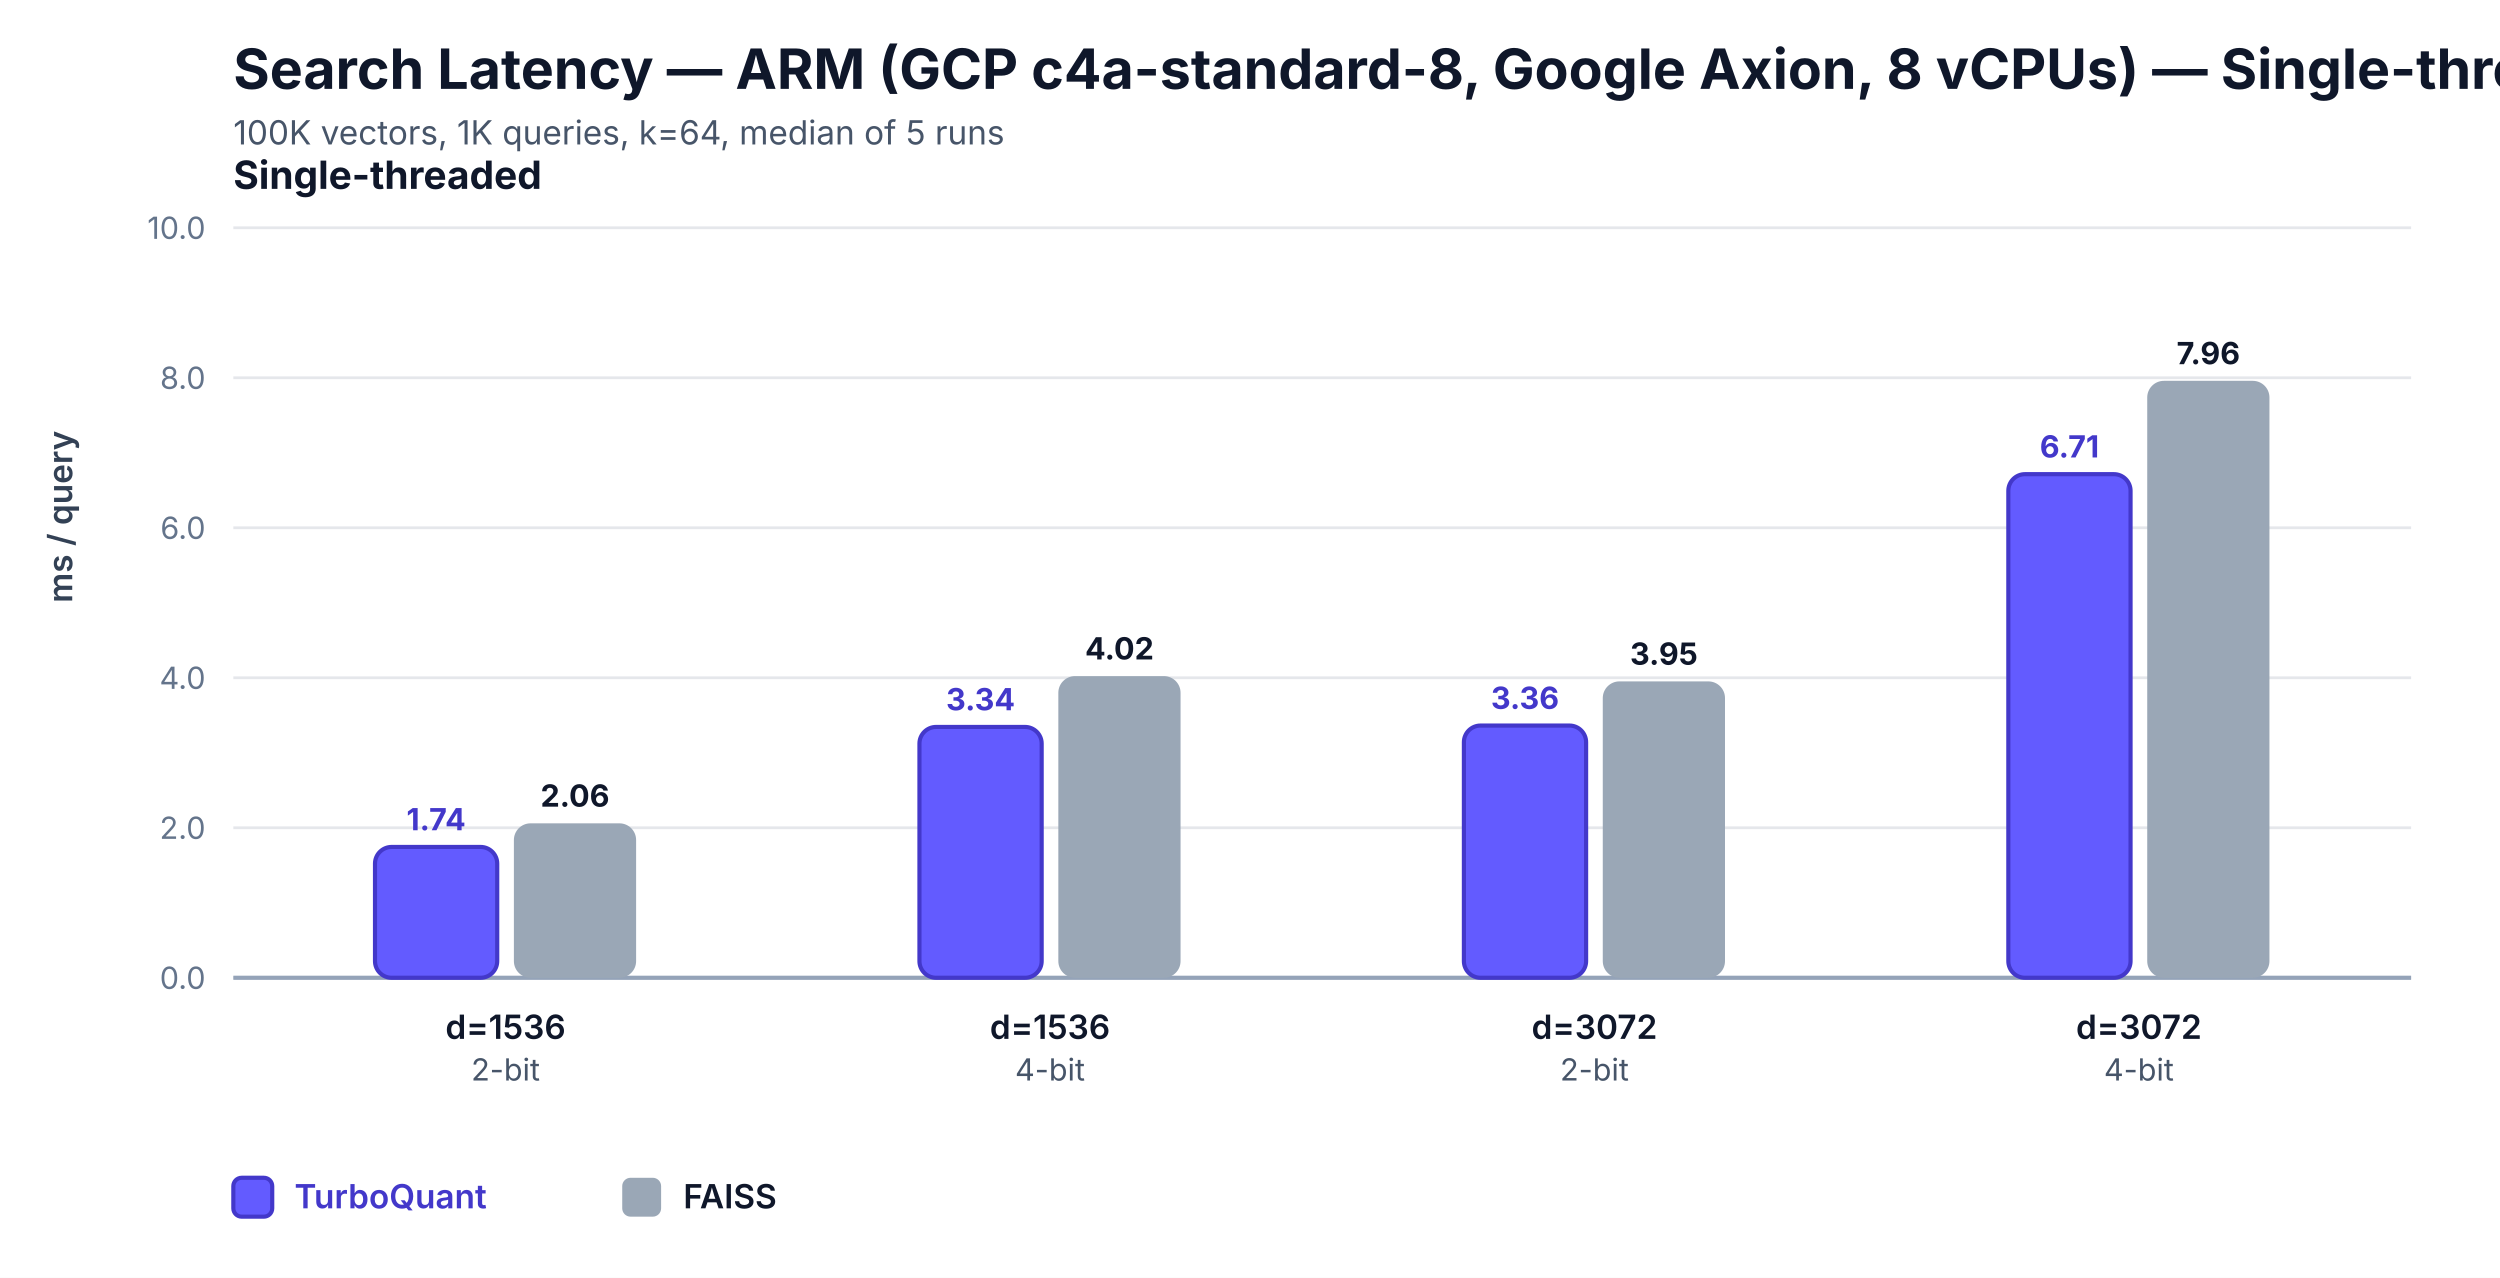
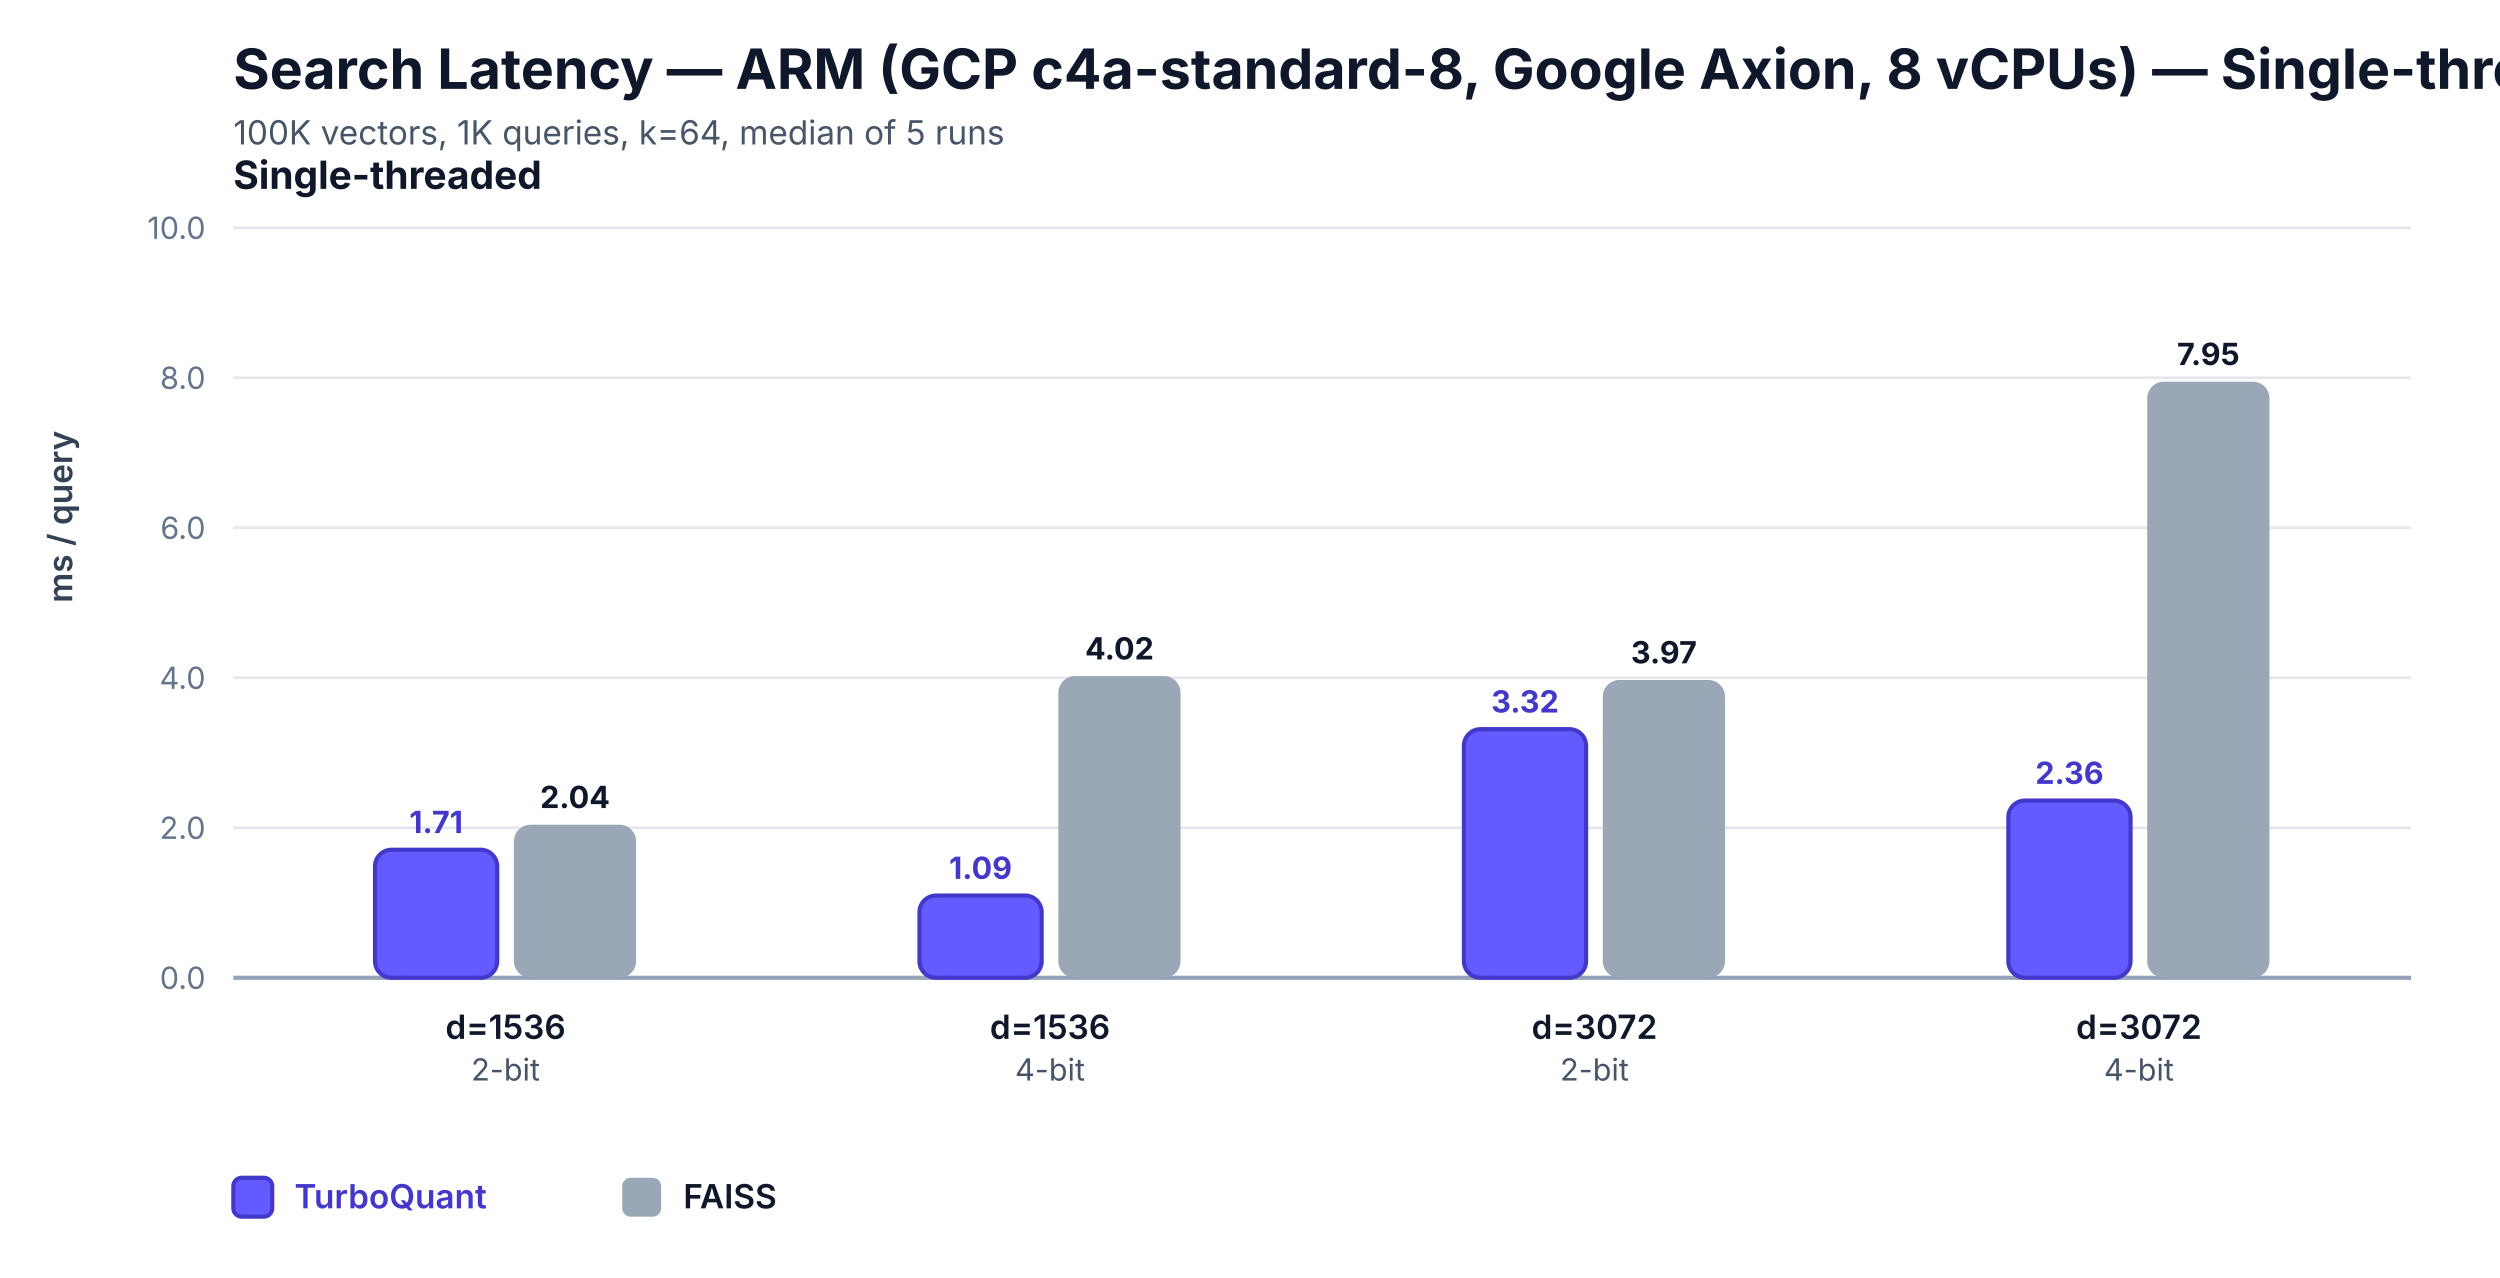
<svg xmlns="http://www.w3.org/2000/svg" width="900" height="460" viewBox="0 0 900 460" role="img" aria-label="Search Latency — ARM (GCP c4a-standard-8, Google Axion, 8 vCPUs) — Single-threaded">
  <style>
  .title { font: 700 20px -apple-system, BlinkMacSystemFont, "Segoe UI", sans-serif; fill: #0f172a; }
  .subtitle { font: 400 12px -apple-system, BlinkMacSystemFont, "Segoe UI", sans-serif; fill: #475569; }
  .panel { font: 700 14px -apple-system, BlinkMacSystemFont, "Segoe UI", sans-serif; fill: #0f172a; }
  .label { font: 600 12px -apple-system, BlinkMacSystemFont, "Segoe UI", sans-serif; fill: #0f172a; }
  .secondary { font: 400 11px -apple-system, BlinkMacSystemFont, "Segoe UI", sans-serif; fill: #475569; }
  .tick { font: 400 11px -apple-system, BlinkMacSystemFont, "Segoe UI", sans-serif; fill: #64748b; }
  .value { font: 700 11px -apple-system, BlinkMacSystemFont, "Segoe UI", sans-serif; fill: #0f172a; }
  .value-accent { font: 700 11px -apple-system, BlinkMacSystemFont, "Segoe UI", sans-serif; fill: #4338ca; }
  .axis { font: 600 12px -apple-system, BlinkMacSystemFont, "Segoe UI", sans-serif; fill: #334155; }
  .legend { font: 600 12px -apple-system, BlinkMacSystemFont, "Segoe UI", sans-serif; fill: #0f172a; }
</style>
  <rect width="100%" height="100%" fill="#ffffff" />
  <text x="84" y="32" class="title">Search Latency — ARM (GCP c4a-standard-8, Google Axion, 8 vCPUs) — Single-threaded</text>
  <text x="84" y="52" class="subtitle">100K vectors, 1K queries, k=64, median of 5 runs</text>
  <line x1="84" y1="352.0" x2="868" y2="352.0" stroke="#e5e7eb" stroke-width="1" />
  <text x="74" y="356.0" text-anchor="end" class="tick">0.0</text>
  <line x1="84" y1="298.0" x2="868" y2="298.0" stroke="#e5e7eb" stroke-width="1" />
  <text x="74" y="302.0" text-anchor="end" class="tick">2.0</text>
  <line x1="84" y1="244.0" x2="868" y2="244.0" stroke="#e5e7eb" stroke-width="1" />
  <text x="74" y="248.0" text-anchor="end" class="tick">4.0</text>
  <line x1="84" y1="190.0" x2="868" y2="190.0" stroke="#e5e7eb" stroke-width="1" />
  <text x="74" y="194.0" text-anchor="end" class="tick">6.0</text>
  <line x1="84" y1="136.0" x2="868" y2="136.0" stroke="#e5e7eb" stroke-width="1" />
  <text x="74" y="140.0" text-anchor="end" class="tick">8.0</text>
  <line x1="84" y1="82.0" x2="868" y2="82.0" stroke="#e5e7eb" stroke-width="1" />
  <text x="74" y="86.0" text-anchor="end" class="tick">10.0</text>
  <line x1="84" y1="352.0" x2="868" y2="352.0" stroke="#94a3b8" stroke-width="1.5" />
  <text x="84" y="68" class="panel">Single-threaded</text>
-   <rect x="135.0" y="304.9" width="44" height="47.1" rx="6" fill="#635bff" stroke="#4338ca" stroke-width="1.5" />
-   <rect x="185.0" y="296.4" width="44" height="55.6" rx="6" fill="#9aa7b6" />
-   <text x="157.0" y="298.9" text-anchor="middle" class="value-accent">1.74</text>
-   <text x="207.0" y="290.4" text-anchor="middle" class="value">2.06</text>
+   <rect x="135.0" y="305.9" width="44" height="46.1" rx="6" fill="#635bff" stroke="#4338ca" stroke-width="1.5" />
+   <rect x="185.0" y="296.9" width="44" height="55.1" rx="6" fill="#9aa7b6" />
+   <text x="157.0" y="299.9" text-anchor="middle" class="value-accent">1.71</text>
+   <text x="207.0" y="290.9" text-anchor="middle" class="value">2.04</text>
  <text x="182.0" y="374" text-anchor="middle" class="label">d=1536</text>
  <text x="182.0" y="389" text-anchor="middle" class="secondary">2-bit</text>
-   <rect x="331.0" y="261.7" width="44" height="90.3" rx="6" fill="#635bff" stroke="#4338ca" stroke-width="1.5" />
+   <rect x="331.0" y="322.4" width="44" height="29.6" rx="6" fill="#635bff" stroke="#4338ca" stroke-width="1.5" />
  <rect x="381.0" y="243.4" width="44" height="108.6" rx="6" fill="#9aa7b6" />
-   <text x="353.0" y="255.7" text-anchor="middle" class="value-accent">3.34</text>
+   <text x="353.0" y="316.4" text-anchor="middle" class="value-accent">1.09</text>
  <text x="403.0" y="237.4" text-anchor="middle" class="value">4.02</text>
  <text x="378.0" y="374" text-anchor="middle" class="label">d=1536</text>
  <text x="378.0" y="389" text-anchor="middle" class="secondary">4-bit</text>
-   <rect x="527.0" y="261.2" width="44" height="90.8" rx="6" fill="#635bff" stroke="#4338ca" stroke-width="1.5" />
-   <rect x="577.0" y="245.3" width="44" height="106.7" rx="6" fill="#9aa7b6" />
-   <text x="549.0" y="255.2" text-anchor="middle" class="value-accent">3.36</text>
-   <text x="599.0" y="239.3" text-anchor="middle" class="value">3.95</text>
+   <rect x="527.0" y="262.5" width="44" height="89.5" rx="6" fill="#635bff" stroke="#4338ca" stroke-width="1.5" />
+   <rect x="577.0" y="244.8" width="44" height="107.2" rx="6" fill="#9aa7b6" />
+   <text x="549.0" y="256.5" text-anchor="middle" class="value-accent">3.32</text>
+   <text x="599.0" y="238.8" text-anchor="middle" class="value">3.97</text>
  <text x="574.0" y="374" text-anchor="middle" class="label">d=3072</text>
  <text x="574.0" y="389" text-anchor="middle" class="secondary">2-bit</text>
-   <rect x="723.0" y="170.7" width="44" height="181.3" rx="6" fill="#635bff" stroke="#4338ca" stroke-width="1.5" />
-   <rect x="773.0" y="137.1" width="44" height="214.9" rx="6" fill="#9aa7b6" />
-   <text x="745.0" y="164.7" text-anchor="middle" class="value-accent">6.71</text>
-   <text x="795.0" y="131.1" text-anchor="middle" class="value">7.96</text>
+   <rect x="723.0" y="288.2" width="44" height="63.8" rx="6" fill="#635bff" stroke="#4338ca" stroke-width="1.5" />
+   <rect x="773.0" y="137.4" width="44" height="214.6" rx="6" fill="#9aa7b6" />
+   <text x="745.0" y="282.2" text-anchor="middle" class="value-accent">2.36</text>
+   <text x="795.0" y="131.4" text-anchor="middle" class="value">7.95</text>
  <text x="770.0" y="374" text-anchor="middle" class="label">d=3072</text>
  <text x="770.0" y="389" text-anchor="middle" class="secondary">4-bit</text>
  <text x="26" y="217.0" transform="rotate(-90, 26, 217.0)" class="axis">ms / query</text>
  <rect x="84" y="424" width="14" height="14" rx="3" fill="#635bff" stroke="#4338ca" stroke-width="1.5" />
  <text x="106" y="435" class="legend" style="fill: #4338ca;">TurboQuant</text>
  <rect x="224" y="424" width="14" height="14" rx="3" fill="#9aa7b6" />
  <text x="246" y="435" class="legend">FAISS</text>
</svg>
